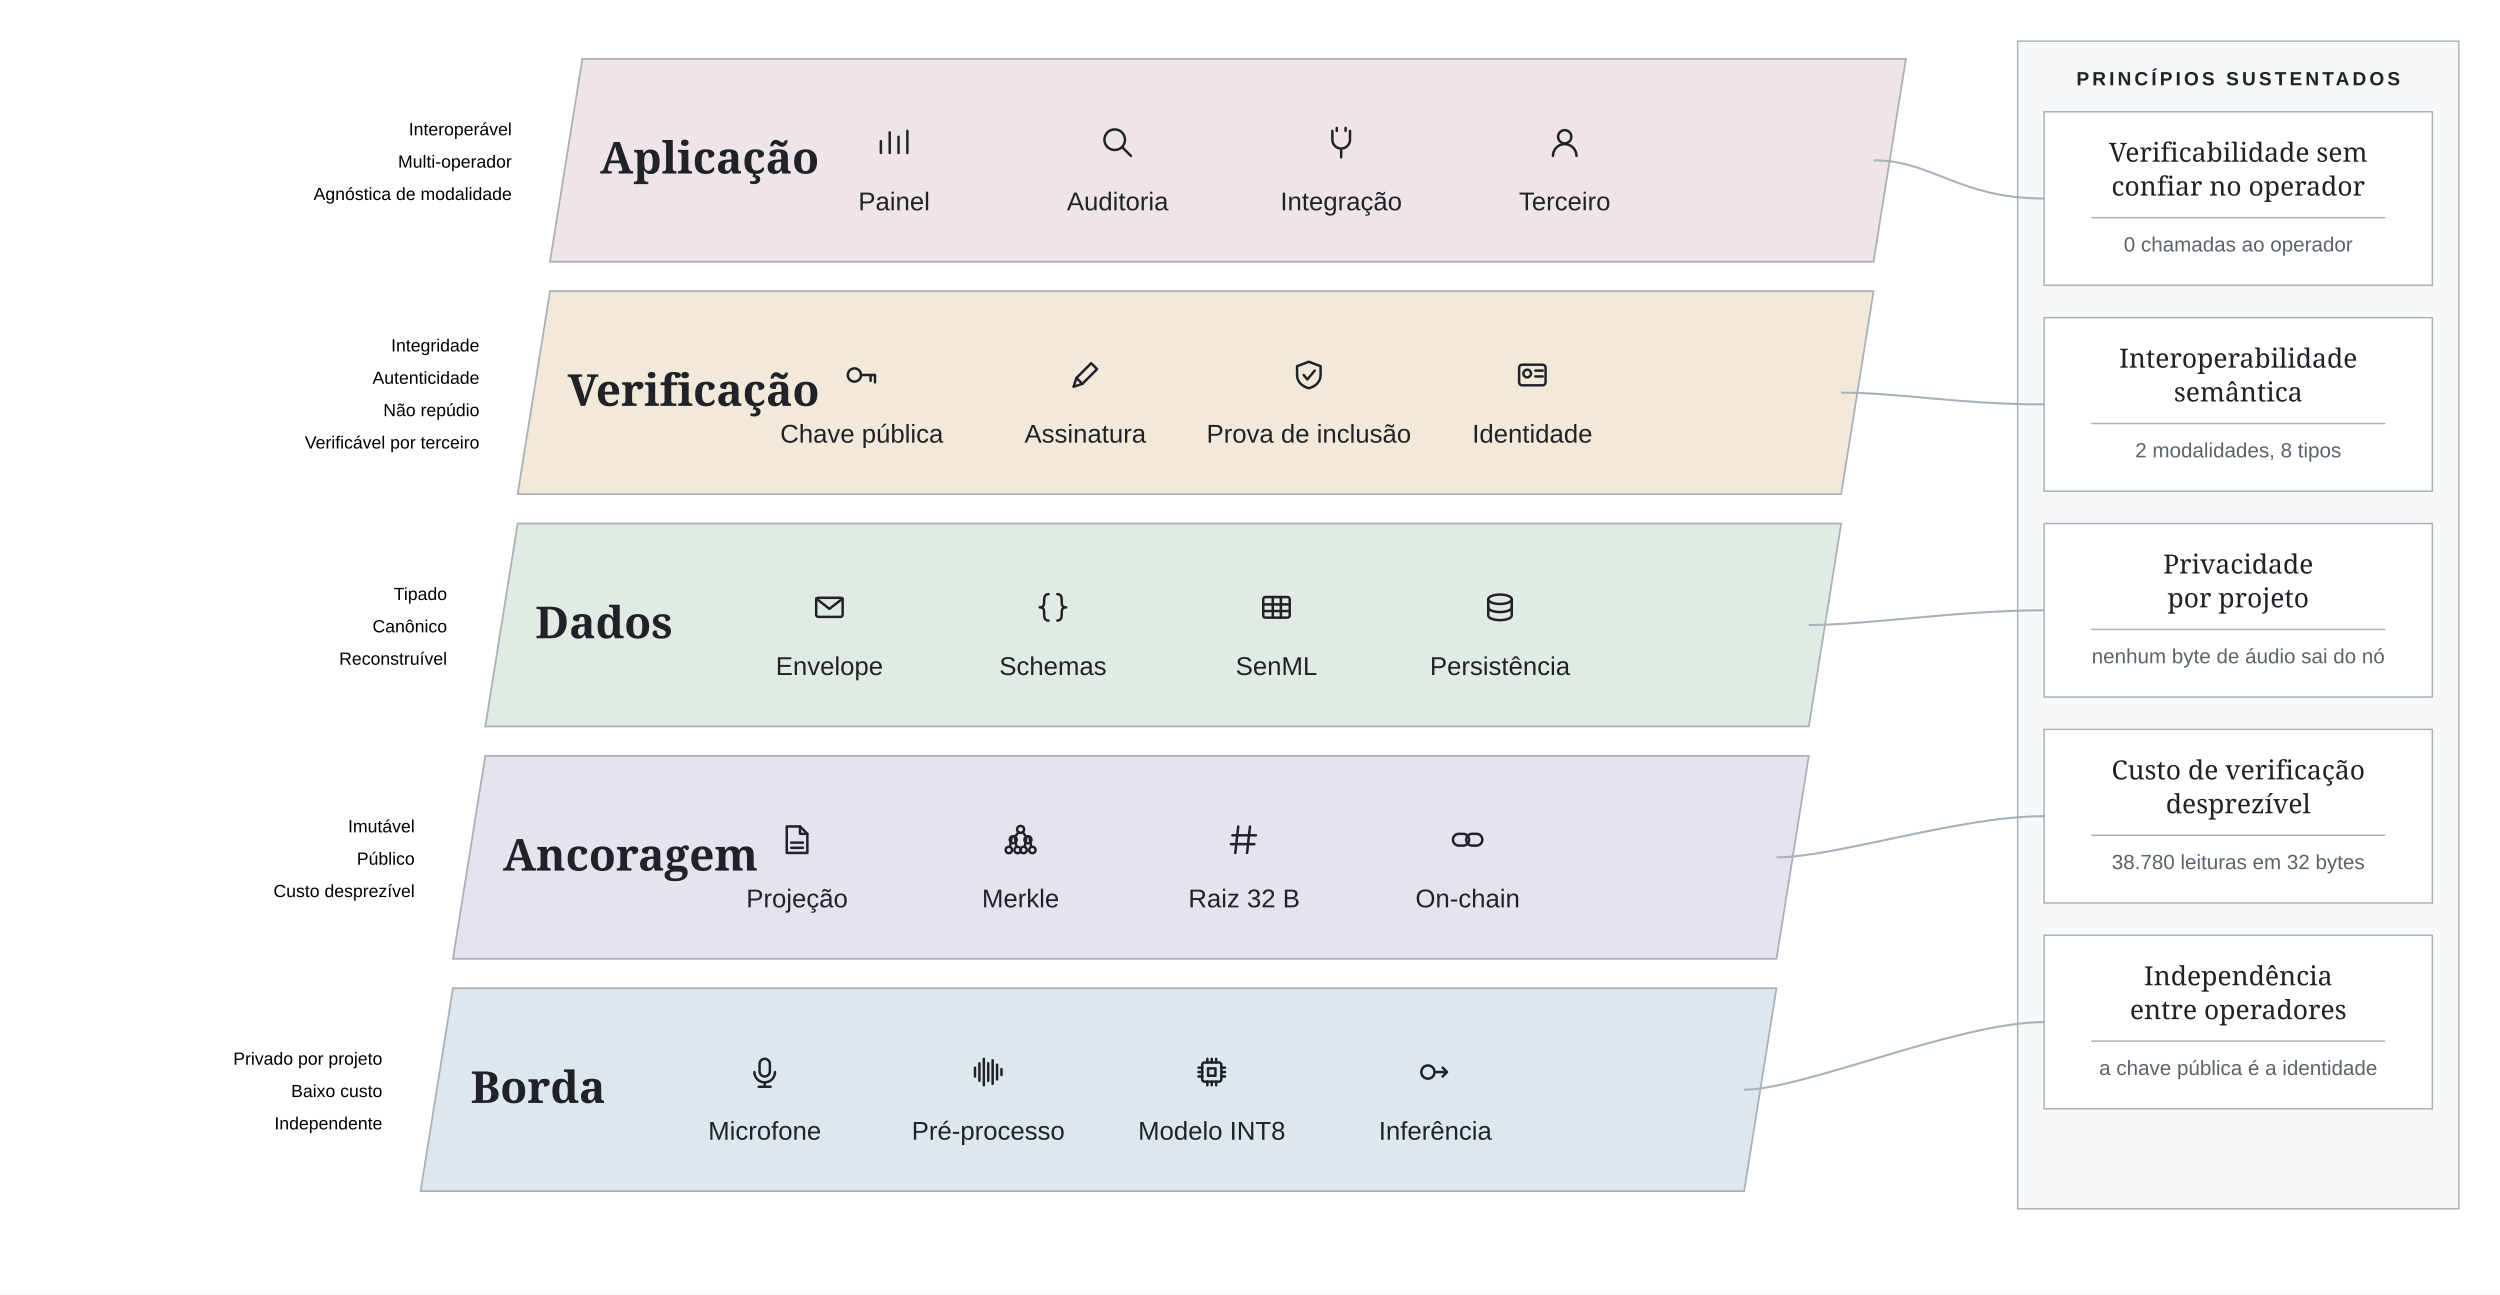
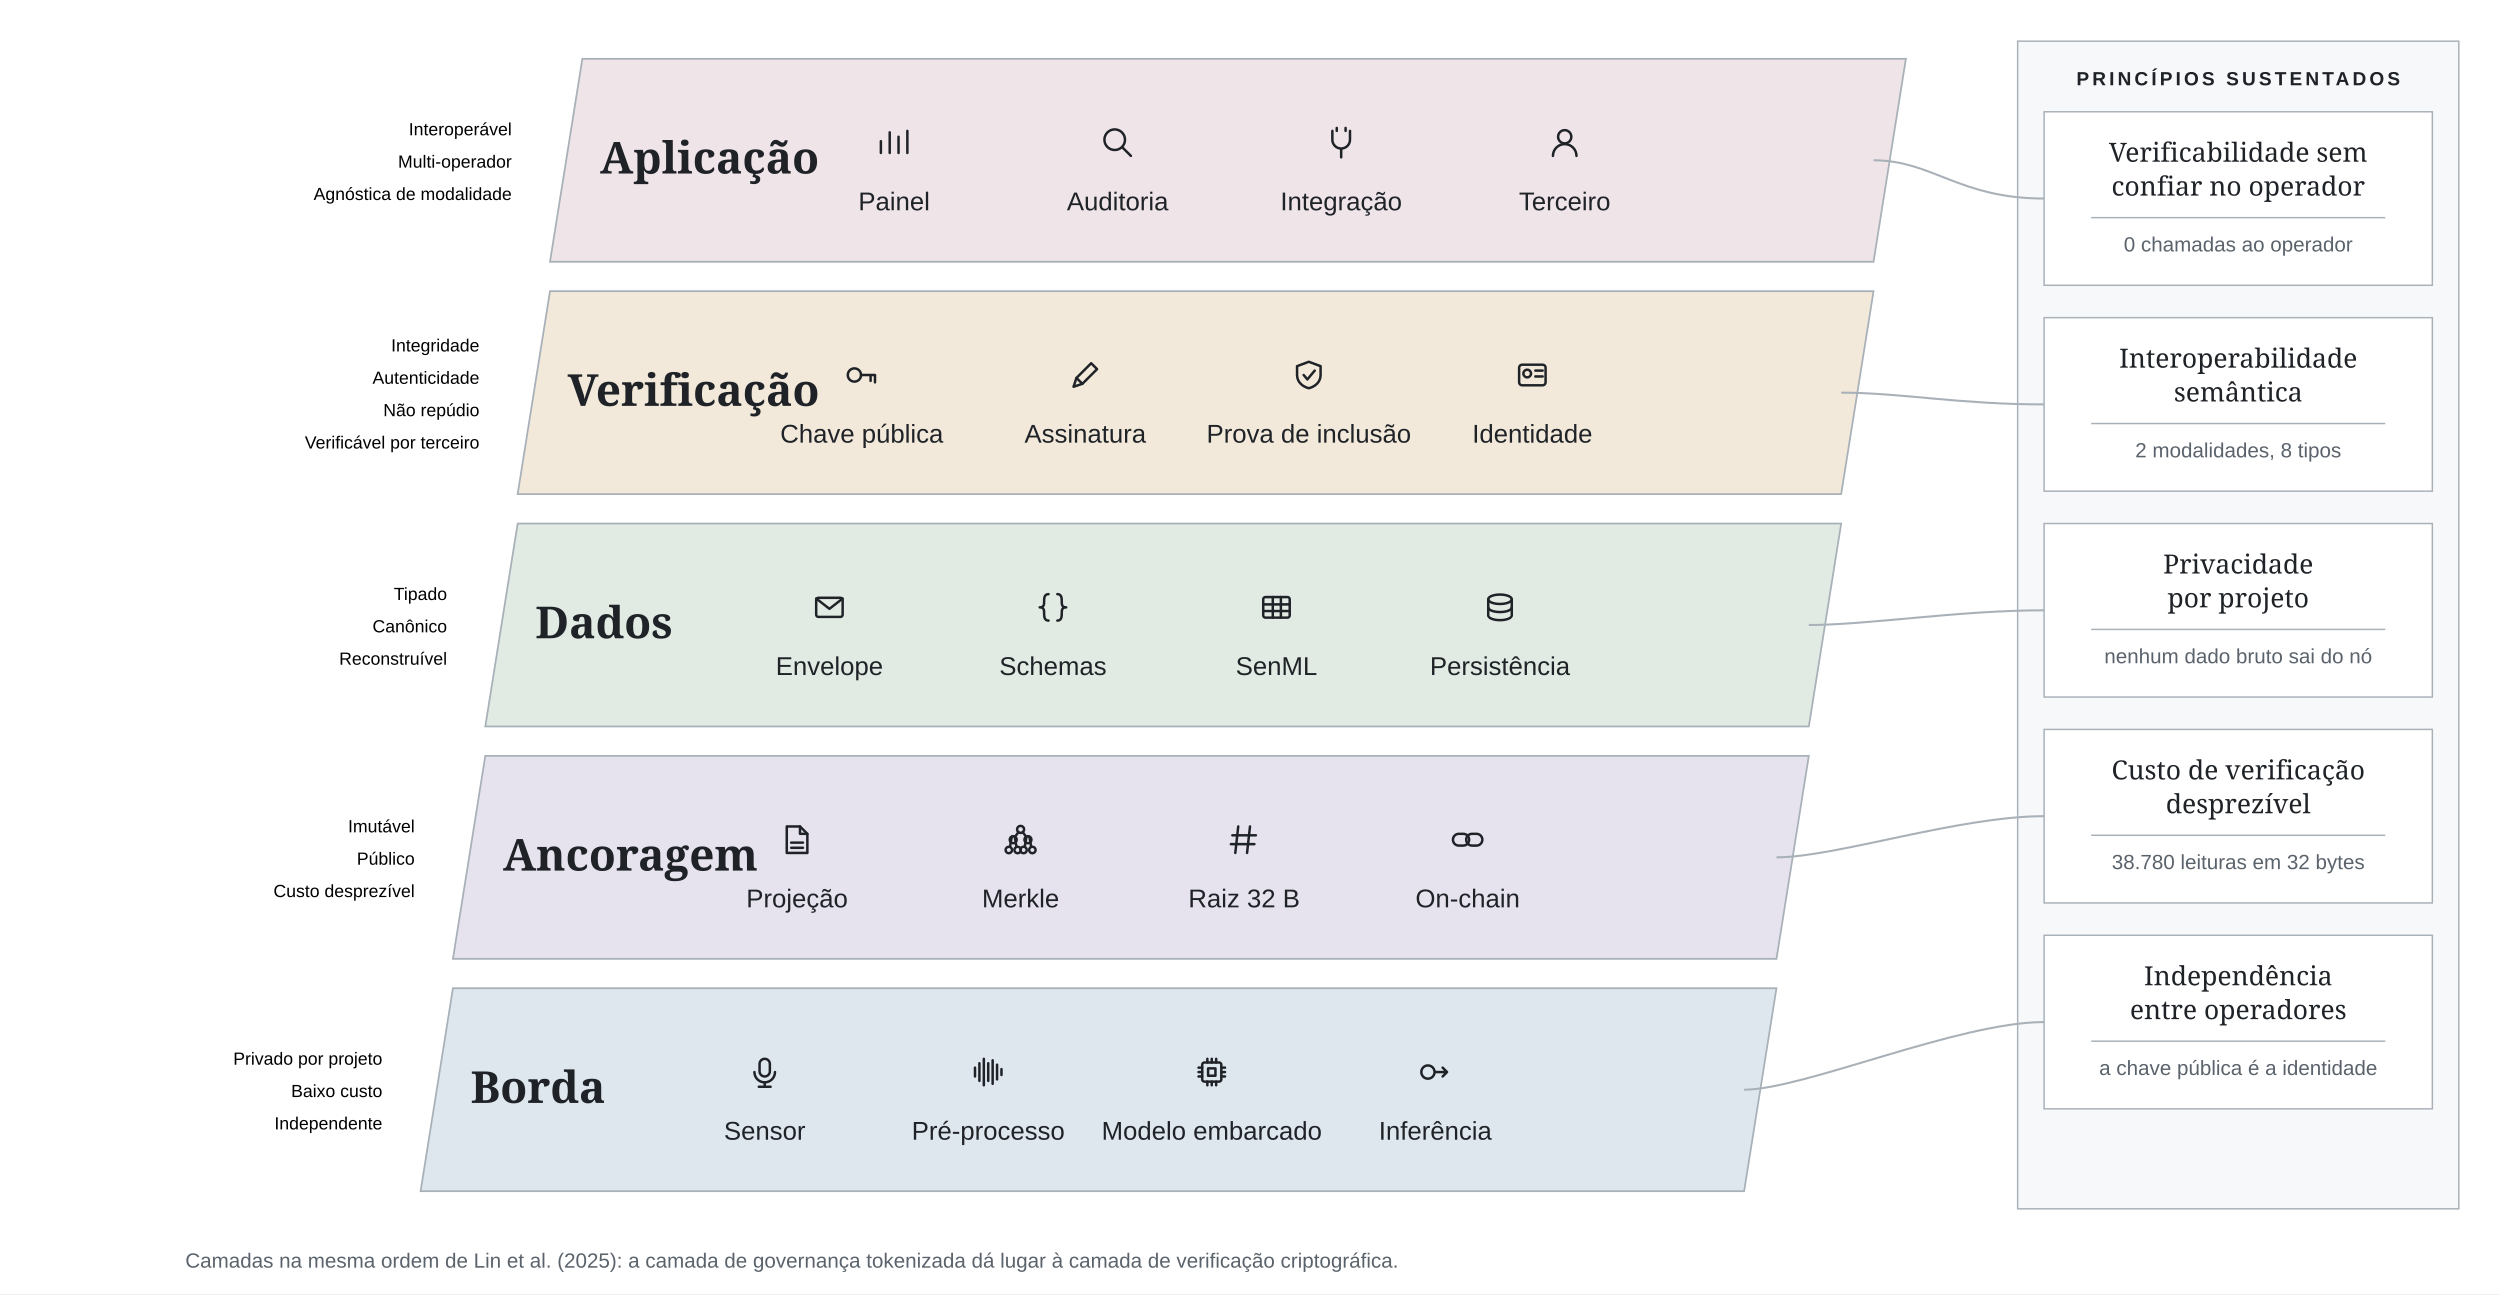
<svg xmlns="http://www.w3.org/2000/svg" viewBox="0 0 1700 880" width="1700" height="880" role="img" aria-label="Arquitetura de referencia em cinco camadas: Aplicacao, Verificacao, Dados, Ancoragem e Borda. Cada camada lista as propriedades que garante e os componentes que a instanciam. A direita, os principios sustentados com os valores medidos." font-family="Arial, sans-serif">
  <rect width="1700" height="880" fill="#ffffff" />
  <polygon points="396,40 1296,40 1274,178 374,178" fill="#EFE4E8" stroke="#A8B0B8" stroke-width="1.2" />
  <text x="348" y="92" text-anchor="end" class="prop">Interoperável</text>
  <text x="348" y="114" text-anchor="end" class="prop">Multi-operador</text>
  <text x="348" y="136" text-anchor="end" class="prop">Agnóstica de modalidade</text>
  <text x="408" y="118" class="layer" fill="#1F2328" font-size="30" font-weight="bold" font-family="Charter, Georgia, serif">Aplicação</text>
  <g transform="translate(608,97)" fill="none" stroke="#1F2328" stroke-width="1.7" stroke-linecap="round" stroke-linejoin="round">
    <path d="M-9 7V-1M-3 7V-7M3 7V-4M9 7V-8" />
  </g>
  <text x="608" y="143" text-anchor="middle" class="comp" fill="#1F2328" font-size="17.5">Painel</text>
  <g transform="translate(760,97)" fill="none" stroke="#1F2328" stroke-width="1.7" stroke-linecap="round" stroke-linejoin="round">
    <circle cx="-2" cy="-2" r="7" />
    <path d="M3.2 3.2 9 9" />
  </g>
  <text x="760" y="143" text-anchor="middle" class="comp" fill="#1F2328" font-size="17.5">Auditoria</text>
  <g transform="translate(912,97)" fill="none" stroke="#1F2328" stroke-width="1.7" stroke-linecap="round" stroke-linejoin="round">
    <path d="M-6-8v6a6 6 0 0 0 12 0v-6M-3-8v-2M3-8v-2M0 4v6" />
  </g>
  <text x="912" y="143" text-anchor="middle" class="comp" fill="#1F2328" font-size="17.5">Integração</text>
  <g transform="translate(1064,97)" fill="none" stroke="#1F2328" stroke-width="1.7" stroke-linecap="round" stroke-linejoin="round">
    <circle cx="0" cy="-4" r="4.5" />
    <path d="M-8 9a8 8 0 0 1 16 0" />
  </g>
  <text x="1064" y="143" text-anchor="middle" class="comp" fill="#1F2328" font-size="17.5">Terceiro</text>
  <polygon points="374,198 1274,198 1252,336 352,336" fill="#F2E9DA" stroke="#A8B0B8" stroke-width="1.2" />
  <text x="326" y="239" text-anchor="end" class="prop">Integridade</text>
  <text x="326" y="261" text-anchor="end" class="prop">Autenticidade</text>
  <text x="326" y="283" text-anchor="end" class="prop">Não repúdio</text>
  <text x="326" y="305" text-anchor="end" class="prop">Verificável por terceiro</text>
  <text x="386" y="276" class="layer" fill="#1F2328" font-size="30" font-weight="bold" font-family="Charter, Georgia, serif">Verificação</text>
  <g transform="translate(586,255)" fill="none" stroke="#1F2328" stroke-width="1.7" stroke-linecap="round" stroke-linejoin="round">
    <circle cx="-5" cy="0" r="4.5" />
    <path d="M-0.5 0H9M6 0v4M9 0v5" />
  </g>
  <text x="586" y="301" text-anchor="middle" class="comp" fill="#1F2328" font-size="17.5">Chave pública</text>
  <g transform="translate(738,255)" fill="none" stroke="#1F2328" stroke-width="1.7" stroke-linecap="round" stroke-linejoin="round">
    <path d="M-8 8 -6 2 4-8l4 4L-2 6z" />
    <path d="M-6 2 -2 6" />
  </g>
  <text x="738" y="301" text-anchor="middle" class="comp" fill="#1F2328" font-size="17.5">Assinatura</text>
  <g transform="translate(890,255)" fill="none" stroke="#1F2328" stroke-width="1.7" stroke-linecap="round" stroke-linejoin="round">
    <path d="M0-9 8-6v6c0 5-4 8-8 9-4-1-8-4-8-9v-6z" />
    <path d="M-3.5 0 -1 3 4-3" />
  </g>
  <text x="890" y="301" text-anchor="middle" class="comp" fill="#1F2328" font-size="17.5">Prova de inclusão</text>
  <g transform="translate(1042,255)" fill="none" stroke="#1F2328" stroke-width="1.7" stroke-linecap="round" stroke-linejoin="round">
    <rect x="-9" y="-7" width="18" height="14" rx="2" />
    <circle cx="-3.5" cy="-1" r="2.6" />
    <path d="M2 -3h5M2 1h5" />
  </g>
  <text x="1042" y="301" text-anchor="middle" class="comp" fill="#1F2328" font-size="17.5">Identidade</text>
  <polygon points="352,356 1252,356 1230,494 330,494" fill="#E2EBE3" stroke="#A8B0B8" stroke-width="1.2" />
  <text x="304" y="408" text-anchor="end" class="prop">Tipado</text>
  <text x="304" y="430" text-anchor="end" class="prop">Canônico</text>
  <text x="304" y="452" text-anchor="end" class="prop">Reconstruível</text>
  <text x="364" y="434" class="layer" fill="#1F2328" font-size="30" font-weight="bold" font-family="Charter, Georgia, serif">Dados</text>
  <g transform="translate(564,413)" fill="none" stroke="#1F2328" stroke-width="1.7" stroke-linecap="round" stroke-linejoin="round">
    <rect x="-9" y="-6.5" width="18" height="13" rx="1.5" />
    <path d="M-9-6 0 1 9-6" />
  </g>
  <text x="564" y="459" text-anchor="middle" class="comp" fill="#1F2328" font-size="17.5">Envelope</text>
  <g transform="translate(716,413)" fill="none" stroke="#1F2328" stroke-width="1.7" stroke-linecap="round" stroke-linejoin="round">
    <path d="M-3-9c-3 0-3 3-3 5s0 4-3 4c3 0 3 2 3 4s0 5 3 5" />
    <path d="M3-9c3 0 3 3 3 5s0 4 3 4c-3 0-3 2-3 4s0 5-3 5" />
  </g>
  <text x="716" y="459" text-anchor="middle" class="comp" fill="#1F2328" font-size="17.5">Schemas</text>
  <g transform="translate(868,413)" fill="none" stroke="#1F2328" stroke-width="1.7" stroke-linecap="round" stroke-linejoin="round">
    <rect x="-9" y="-7" width="18" height="14" rx="1.5" />
    <path d="M-9-2h18M-9 2.5h18M-2.5-7v14M3-7v14" />
  </g>
  <text x="868" y="459" text-anchor="middle" class="comp" fill="#1F2328" font-size="17.5">SenML</text>
  <g transform="translate(1020,413)" fill="none" stroke="#1F2328" stroke-width="1.7" stroke-linecap="round" stroke-linejoin="round">
    <ellipse cx="0" cy="-5.5" rx="8" ry="3.2" />
    <path d="M-8-5.5v11c0 1.8 3.6 3.2 8 3.2s8-1.4 8-3.2v-11" />
    <path d="M-8 0c0 1.8 3.6 3.2 8 3.2S8 1.8 8 0" />
  </g>
  <text x="1020" y="459" text-anchor="middle" class="comp" fill="#1F2328" font-size="17.5">Persistência</text>
  <polygon points="330,514 1230,514 1208,652 308,652" fill="#E6E3EE" stroke="#A8B0B8" stroke-width="1.2" />
  <text x="282" y="566" text-anchor="end" class="prop">Imutável</text>
  <text x="282" y="588" text-anchor="end" class="prop">Público</text>
  <text x="282" y="610" text-anchor="end" class="prop">Custo desprezível</text>
  <text x="342" y="592" class="layer" fill="#1F2328" font-size="30" font-weight="bold" font-family="Charter, Georgia, serif">Ancoragem</text>
  <g transform="translate(542,571)" fill="none" stroke="#1F2328" stroke-width="1.7" stroke-linecap="round" stroke-linejoin="round">
    <path d="M-7-9h9l5 5v13h-14z" />
    <path d="M2-9v5h5" />
    <path d="M-4 2h8M-4 5.5h8" />
  </g>
  <text x="542" y="617" text-anchor="middle" class="comp" fill="#1F2328" font-size="17.5">Projeção</text>
  <g transform="translate(694,571)" fill="none" stroke="#1F2328" stroke-width="1.7" stroke-linecap="round" stroke-linejoin="round">
    <circle cx="0" cy="-7" r="2.4" />
    <circle cx="-5" cy="0" r="2.4" />
    <circle cx="5" cy="0" r="2.4" />
    <circle cx="-8" cy="7" r="2.2" />
    <circle cx="-2" cy="7" r="2.2" />
    <circle cx="2" cy="7" r="2.2" />
    <circle cx="8" cy="7" r="2.2" />
    <path d="M-1.4-5.2 -3.8-2M1.4-5.2 3.8-2M-6-2 -7.2 4.8M-4-2 -2.8 4.8M4-2 2.8 4.8M6-2 7.2 4.8" />
  </g>
  <text x="694" y="617" text-anchor="middle" class="comp" fill="#1F2328" font-size="17.5">Merkle</text>
  <g transform="translate(846,571)" fill="none" stroke="#1F2328" stroke-width="1.7" stroke-linecap="round" stroke-linejoin="round">
    <path d="M-4-9-6 9M4-9 2 9M-8-3H8M-9 3H7" />
  </g>
  <text x="846" y="617" text-anchor="middle" class="comp" fill="#1F2328" font-size="17.5">Raiz 32 B</text>
  <g transform="translate(998,571)" fill="none" stroke="#1F2328" stroke-width="1.7" stroke-linecap="round" stroke-linejoin="round">
    <rect x="-10" y="-4" width="11" height="8" rx="4" />
    <rect x="-1" y="-4" width="11" height="8" rx="4" />
  </g>
  <text x="998" y="617" text-anchor="middle" class="comp" fill="#1F2328" font-size="17.5">On-chain</text>
  <polygon points="308,672 1208,672 1186,810 286,810" fill="#DFE7EE" stroke="#A8B0B8" stroke-width="1.2" />
  <text x="260" y="724" text-anchor="end" class="prop">Privado por projeto</text>
  <text x="260" y="746" text-anchor="end" class="prop">Baixo custo</text>
  <text x="260" y="768" text-anchor="end" class="prop">Independente</text>
  <text x="320" y="750" class="layer" fill="#1F2328" font-size="30" font-weight="bold" font-family="Charter, Georgia, serif">Borda</text>
  <g transform="translate(520,729)" fill="none" stroke="#1F2328" stroke-width="1.7" stroke-linecap="round" stroke-linejoin="round">
    <rect x="-3.5" y="-9" width="7" height="12" rx="3.5" />
    <path d="M-7 0a7 7 0 0 0 14 0M0 7v3M-4 10h8" />
  </g>
-   <text x="520" y="775" text-anchor="middle" class="comp" fill="#1F2328" font-size="17.5">Microfone</text>
+   <text x="520" y="775" text-anchor="middle" class="comp" fill="#1F2328" font-size="17.5">Sensor</text>
  <g transform="translate(672,729)" fill="none" stroke="#1F2328" stroke-width="1.7" stroke-linecap="round" stroke-linejoin="round">
    <path d="M-9-3v6M-6-6v12M-3-9v18M0-6v12M3-8v16M6-5v10M9-2v4" />
  </g>
  <text x="672" y="775" text-anchor="middle" class="comp" fill="#1F2328" font-size="17.5">Pré-processo</text>
  <g transform="translate(824,729)" fill="none" stroke="#1F2328" stroke-width="1.7" stroke-linecap="round" stroke-linejoin="round">
    <rect x="-6.5" y="-6.5" width="13" height="13" rx="1.5" />
    <rect x="-2.5" y="-2.5" width="5" height="5" />
    <path d="M-3-9v2.5M0-9v2.5M3-9v2.5M-3 6.5V9M0 6.5V9M3 6.5V9M-9-3h2.5M-9 0h2.5M-9 3h2.5M6.5-3H9M6.5 0H9M6.5 3H9" />
  </g>
-   <text x="824" y="775" text-anchor="middle" class="comp" fill="#1F2328" font-size="17.5">Modelo INT8</text>
+   <text x="824" y="775" text-anchor="middle" class="comp" fill="#1F2328" font-size="17.5">Modelo embarcado</text>
  <g transform="translate(976,729)" fill="none" stroke="#1F2328" stroke-width="1.7" stroke-linecap="round" stroke-linejoin="round">
    <circle cx="-5" cy="0" r="4.5" />
    <path d="M0 0h8M5 -3l3 3-3 3" />
  </g>
  <text x="976" y="775" text-anchor="middle" class="comp" fill="#1F2328" font-size="17.5">Inferência</text>
  <rect x="1372" y="28" width="300" height="794" fill="#F7F8FA" stroke="#A8B0B8" />
  <text x="1522" y="58" text-anchor="middle" class="phead" fill="#1F2328" font-size="13" font-weight="bold" letter-spacing="2.1">PRINCÍPIOS SUSTENTADOS</text>
  <rect x="1390" y="76" width="264" height="118" fill="#ffffff" stroke="#A8B0B8" />
  <text x="1522" y="110" text-anchor="middle" class="pname" fill="#1F2328" font-size="18" font-family="Charter, Georgia, serif">Verificabilidade sem</text>
  <text x="1522" y="133" text-anchor="middle" class="pname" fill="#1F2328" font-size="18" font-family="Charter, Georgia, serif">confiar no operador</text>
  <line x1="1422" y1="148" x2="1622" y2="148" stroke="#A8B0B8" />
  <text x="1522" y="171" text-anchor="middle" class="pval" fill="#5A626B" font-size="14">0 chamadas ao operador</text>
  <path d="M1274 109 C1314 109 1332 135 1390 135" fill="none" stroke="#A8B0B8" stroke-width="1.4" />
  <rect x="1390" y="216" width="264" height="118" fill="#ffffff" stroke="#A8B0B8" />
  <text x="1522" y="250" text-anchor="middle" class="pname" fill="#1F2328" font-size="18" font-family="Charter, Georgia, serif">Interoperabilidade</text>
  <text x="1522" y="273" text-anchor="middle" class="pname" fill="#1F2328" font-size="18" font-family="Charter, Georgia, serif">semântica</text>
  <line x1="1422" y1="288" x2="1622" y2="288" stroke="#A8B0B8" />
  <text x="1522" y="311" text-anchor="middle" class="pval" fill="#5A626B" font-size="14">2 modalidades, 8 tipos</text>
  <path d="M1252 267 C1292 267 1332 275 1390 275" fill="none" stroke="#A8B0B8" stroke-width="1.4" />
  <rect x="1390" y="356" width="264" height="118" fill="#ffffff" stroke="#A8B0B8" />
  <text x="1522" y="390" text-anchor="middle" class="pname" fill="#1F2328" font-size="18" font-family="Charter, Georgia, serif">Privacidade</text>
  <text x="1522" y="413" text-anchor="middle" class="pname" fill="#1F2328" font-size="18" font-family="Charter, Georgia, serif">por projeto</text>
  <line x1="1422" y1="428" x2="1622" y2="428" stroke="#A8B0B8" />
-   <text x="1522" y="451" text-anchor="middle" class="pval" fill="#5A626B" font-size="14">nenhum byte de áudio sai do nó</text>
+   <text x="1522" y="451" text-anchor="middle" class="pval" fill="#5A626B" font-size="14">nenhum dado bruto sai do nó</text>
  <path d="M1230 425 C1270 425 1332 415 1390 415" fill="none" stroke="#A8B0B8" stroke-width="1.4" />
  <rect x="1390" y="496" width="264" height="118" fill="#ffffff" stroke="#A8B0B8" />
  <text x="1522" y="530" text-anchor="middle" class="pname" fill="#1F2328" font-size="18" font-family="Charter, Georgia, serif">Custo de verificação</text>
  <text x="1522" y="553" text-anchor="middle" class="pname" fill="#1F2328" font-size="18" font-family="Charter, Georgia, serif">desprezível</text>
  <line x1="1422" y1="568" x2="1622" y2="568" stroke="#A8B0B8" />
  <text x="1522" y="591" text-anchor="middle" class="pval" fill="#5A626B" font-size="14">38.780 leituras em 32 bytes</text>
  <path d="M1208 583 C1248 583 1332 555 1390 555" fill="none" stroke="#A8B0B8" stroke-width="1.4" />
  <rect x="1390" y="636" width="264" height="118" fill="#ffffff" stroke="#A8B0B8" />
  <text x="1522" y="670" text-anchor="middle" class="pname" fill="#1F2328" font-size="18" font-family="Charter, Georgia, serif">Independência</text>
  <text x="1522" y="693" text-anchor="middle" class="pname" fill="#1F2328" font-size="18" font-family="Charter, Georgia, serif">entre operadores</text>
  <line x1="1422" y1="708" x2="1622" y2="708" stroke="#A8B0B8" />
  <text x="1522" y="731" text-anchor="middle" class="pval" fill="#5A626B" font-size="14">a chave pública é a identidade</text>
  <path d="M1186 741 C1226 741 1332 695 1390 695" fill="none" stroke="#A8B0B8" stroke-width="1.4" />
+   <text x="126" y="862" font-size="14" fill="#5A626B" font-family="Arial, sans-serif">Camadas na mesma ordem de Lin et al. (2025): a camada de governança tokenizada dá lugar à camada de verificação criptográfica.</text>
</svg>
